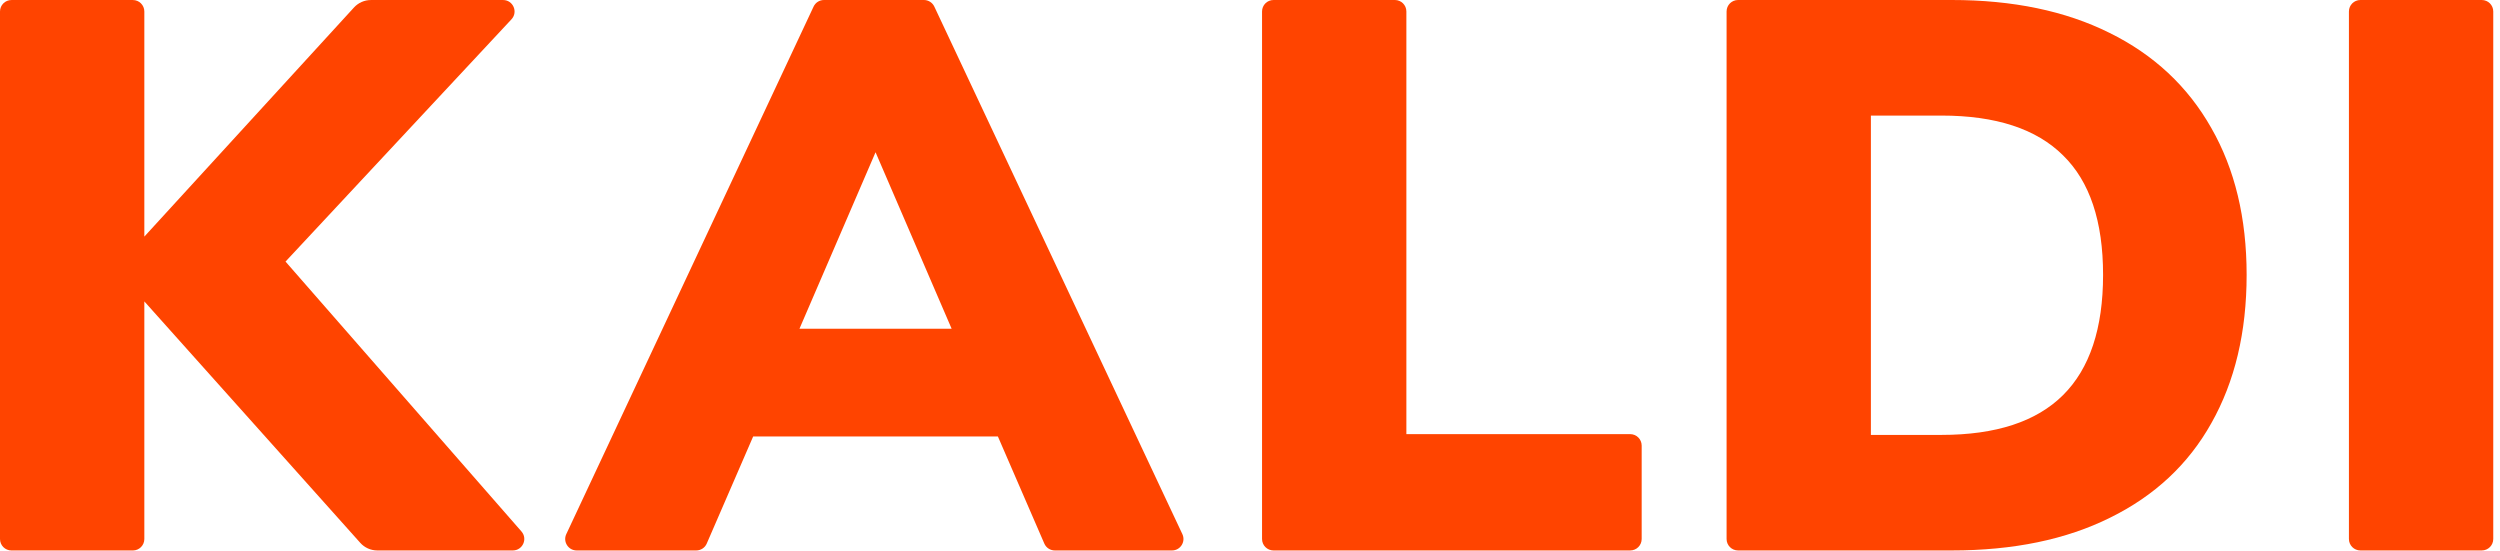
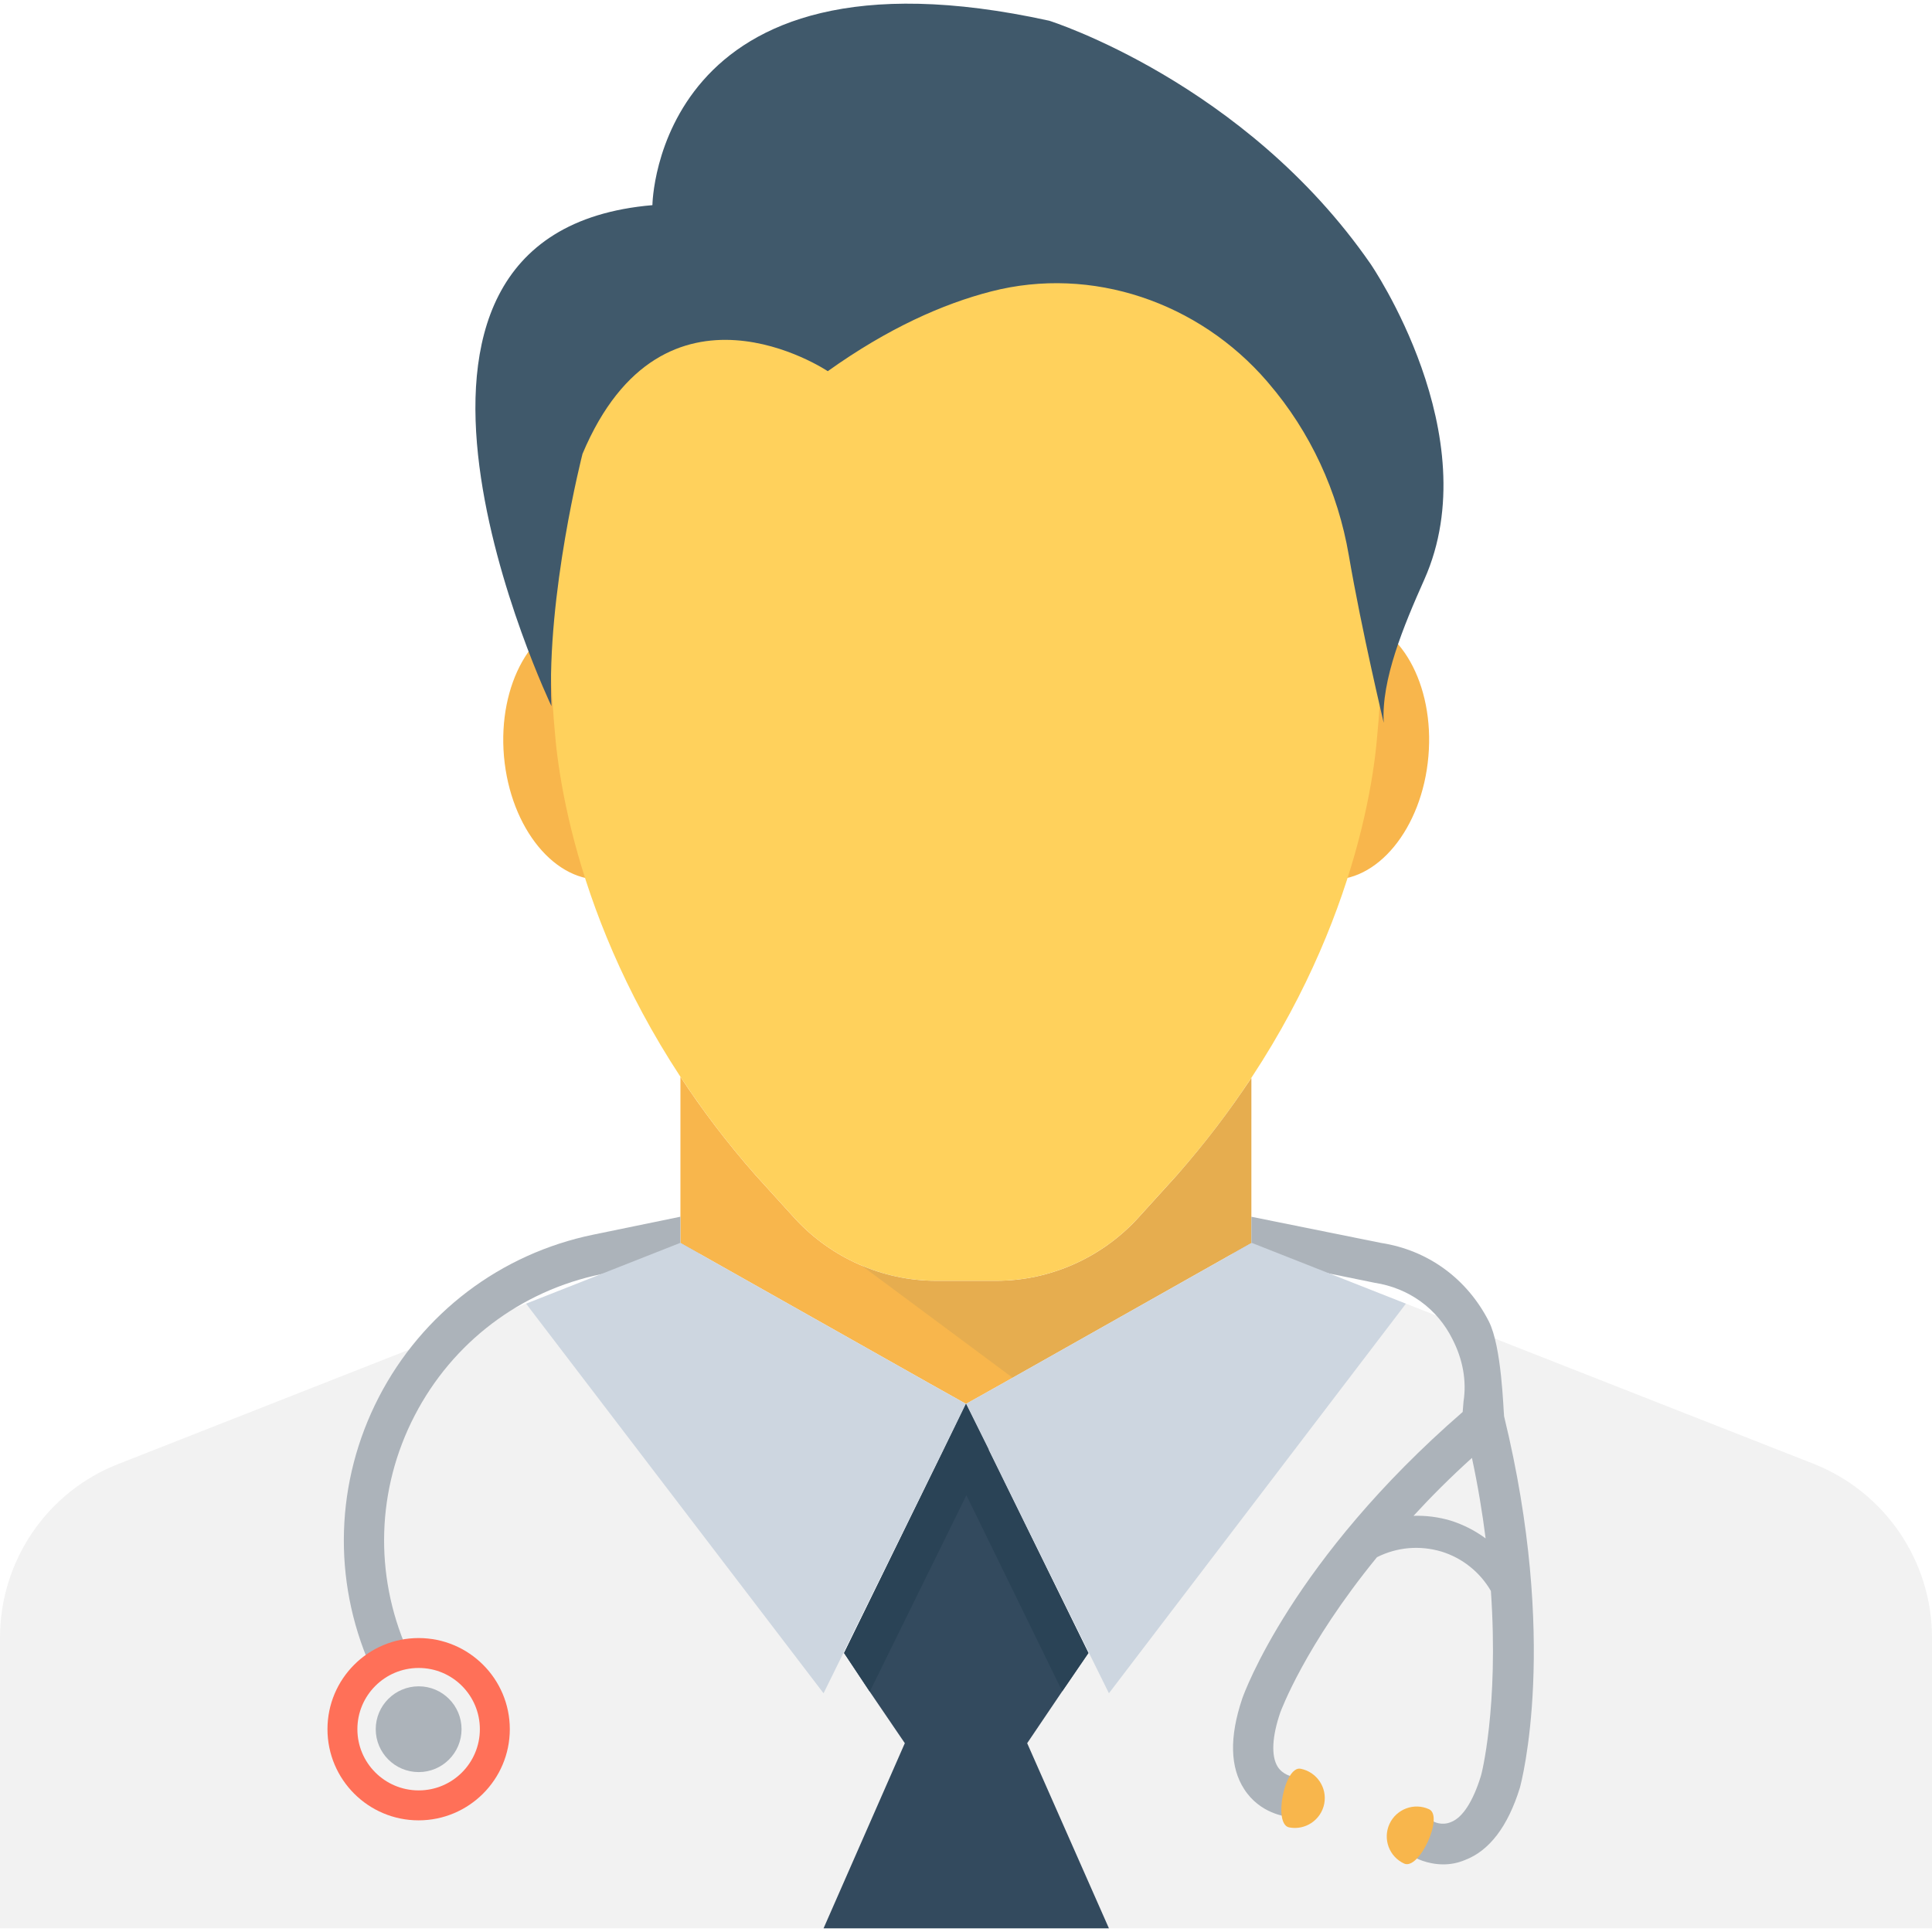
- <svg xmlns="http://www.w3.org/2000/svg" xmlns:xlink="http://www.w3.org/1999/xlink" viewBox="0 0 109 24">
-   <g transform="translate(-1470)">
-     <g style="mix-blend-mode:normal" transform="translate(1470)" fill="#f40">
-       <use xlink:href="#b" style="mix-blend-mode:normal" />
-       <use xlink:href="#c" style="mix-blend-mode:normal" />
-       <use xlink:href="#d" style="mix-blend-mode:normal" />
-       <use xlink:href="#e" style="mix-blend-mode:normal" />
-       <use xlink:href="#f" style="mix-blend-mode:normal" />
+ <svg xmlns="http://www.w3.org/2000/svg" version="1.1" id="Capa_1" x="0px" y="0px" viewBox="0 0 512 512" style="enable-background:new 0 0 512 512;" xml:space="preserve">
+   <path style="fill:#F2F2F2;" d="M512,434.016v77.013H0v-77.013c0-20.373,12.48-38.731,31.456-46.08l107.957-42.453l84.267,92.597  l26.443-53.867v-0.107L256,372.043l5.984,12.064l26.453,53.973l84.149-92.597l108.064,42.453  C499.52,395.403,512,413.643,512,434.016" />
+   <path style="fill:#F8B64C;" d="M331.52,329.483h0.107v-43.84c-5.6,8.491-12.107,17.109-19.669,25.728l-10.453,11.52  c-9.6,10.443-23.253,16.533-37.44,16.533h-16c-14.187,0-27.851-6.08-37.44-16.533l-10.453-11.52  c-7.648-8.693-14.229-17.429-19.851-26.005v44.043l0.171,0.085l65.813,37.12l9.707,5.44l9.707-5.44L331.52,329.483z" />
+   <g style="opacity:0.1;">
+     <g>
+       <path style="fill:#40596B;" d="M229.024,335.52c-0.064-0.021-0.128-0.043-0.192-0.064c-0.107-0.043-0.224-0.075-0.331-0.107    c-0.107-0.053-0.224-0.064-0.373-0.117l40.224,29.877l63.168-35.627h0.064l0.043-43.616c-0.107,0.16-14.997,19.669-19.669,25.483    l-10.453,11.531c-9.6,10.443-23.253,16.533-37.44,16.533h-16c-3.232,0-6.4-0.352-9.504-1.013    C235.275,337.771,232.107,336.789,229.024,335.52" />
    </g>
  </g>
-   <defs>
-     <path id="b" d="M22.735 23.171c.283.323.053.829-.376.829h-5.907c-.285 0-.556-.121-.745-.333l-9.414-10.526v10.36c0 .276-.224.5-.5.5h-5.293c-.276 0-.5-.224-.5-.5v-23c0-.276.224-.5.5-.5h5.293c.276 0 .5.224.5.5v9.815l9.141-9.99c.19-.207.457-.325.738-.325h5.762c.437 0 .664.521.366.841l-9.851 10.563 10.287 11.767z" />
-     <path id="c" d="M45.991 24c-.199 0-.38-.118-.459-.301l-2.024-4.669h-10.67l-2.024 4.669c-.079.183-.259.301-.459.301h-5.212c-.366 0-.608-.381-.453-.712l10.782-23c.082-.176.259-.288.453-.288h4.358c.194 0 .37.112.453.287l10.815 23c.156.332-.086.713-.452.713h-5.108zm-11.135-9.668h6.635l-3.317-7.694-3.317 7.694z" />
-     <path id="d" d="M55.525 24c-.276 0-.5-.224-.5-.5v-23c0-.276.224-.5.5-.5h5.293c.276 0 .5.224.5.5v18.428h9.759c.276 0 .5.224.5.5v4.072c0 .276-.224.5-.5.5h-15.552z" />
-     <path id="e" d="M75.279.5c0-.276.224-.5.5-.5h9.315c2.667 0 4.959.477 6.874 1.43 1.938.953 3.42 2.338 4.446 4.153 1.026 1.793 1.539 3.926 1.539 6.4 0 2.496-.513 4.652-1.539 6.468-1.003 1.793-2.474 3.166-4.412 4.119-1.915.953-4.218 1.43-6.908 1.43h-9.315c-.276 0-.5-.224-.5-.5v-23zm9.37 18.462c2.371 0 4.138-.579 5.301-1.736 1.163-1.157 1.744-2.905 1.744-5.242 0-2.338-.581-4.074-1.744-5.209-1.163-1.157-2.93-1.736-5.301-1.736h-3.078v13.923h3.078z" />
-     <path id="f" d="M102.913 24c-.276 0-.5-.224-.5-.5v-23c0-.276.224-.5.5-.5h5.293c.276 0 .5.224.5.5v23c0 .276-.224.5-.5.5h-5.293z" />
-   </defs>
+   <g>
+     <path style="fill:#F8B64C;" d="M181.141,196.309c1.664,19.147-7.627,35.605-20.747,36.736   c-13.141,1.152-25.141-13.451-26.837-32.597c-1.664-19.147,7.627-35.584,20.768-36.736   C167.456,162.56,179.477,177.152,181.141,196.309" />
+     <path style="fill:#F8B64C;" d="M378.539,200.469c-1.664,19.147-13.685,33.739-26.816,32.587   c-13.141-1.152-22.443-17.589-20.747-36.736c1.664-19.147,13.685-33.749,26.816-32.597   C370.933,164.853,380.224,181.312,378.539,200.469" />
+   </g>
+   <path style="fill:#FFD15C;" d="M364.853,196.373c-2.016,21.44-12.171,68.683-52.896,114.976l-10.453,11.52  c-9.6,10.453-23.253,16.544-37.44,16.544h-16c-14.187,0-27.851-6.08-37.44-16.544l-10.453-11.52  c-40.747-46.293-50.773-93.547-52.917-114.976c-2.88-29.547-1.707-67.093,0-76.8c9.707-56.853,58.357-92.16,108.811-92.16  c50.443,0,99.083,35.307,108.789,92.16C366.56,129.28,367.733,166.837,364.853,196.373" />
+   <path style="fill:#40596B;" d="M172.896,54.368c0,0,0.747-71.819,105.163-48.875c0,0,51.808,16.277,85.141,64.427  c0,0,31.275,45.419,14.272,83.627c-5.525,12.405-11.456,26.603-10.773,38.005c0,0-5.792-24.203-9.248-44.373  c-2.891-16.896-10.165-32.725-21.333-45.717l-0.331-0.395c-18.08-20.939-46.379-30.731-73.141-23.829  c-12.768,3.296-27.296,9.728-43.275,21.131c0,0-43.499-29.195-65.003,21.909c0,0-9.579,37.355-8.224,66.859  C146.144,187.125,86.272,61.771,172.896,54.368" />
+   <path style="fill:#ACB3BA;" d="M398.603,375.349c-0.213-1.813-0.629-18.443-4.043-25.163c-5.771-11.317-16.107-18.88-28.587-20.8  l-34.347-6.933v7.04h-0.107l-4.917,2.773l37.664,7.68c9.067,1.387,16.651,6.827,20.693,15.029  c2.667,5.227,3.755,10.891,2.891,16.437l-0.224,2.773c-45.12,39.147-57.92,74.453-58.453,76.053  c-3.392,10.133-3.189,18.133,0.544,23.893c4.171,6.507,10.976,7.253,11.829,7.36l1.067-10.667c-0.107,0-2.667-0.437-4.043-2.667  c-1.707-2.784-1.504-7.893,0.747-14.411c0.107-0.224,6.4-17.589,25.6-41.077c5.333-2.667,11.296-3.189,17.067-1.493  c5.547,1.707,10.229,5.451,13.12,10.443c2.123,30.837-2.56,48.971-2.667,49.077c-2.037,6.613-4.811,10.987-7.893,12.16  c-2.453,1.077-4.704-0.107-4.704-0.213l-2.667,4.683l-2.773,4.619c0.437,0.32,3.733,2.133,8.107,2.133  c1.813,0,3.755-0.32,5.771-1.173c6.4-2.443,11.317-8.853,14.496-19.093C403.211,472.213,413.12,434.976,398.603,375.349   M384.437,402.976c-3.211-0.96-6.624-1.376-9.835-1.269c4.608-5.024,9.707-10.133,15.477-15.349  c1.6,7.456,2.773,14.603,3.627,21.333C390.933,405.643,387.829,404.053,384.437,402.976" />
+   <g>
+     <path style="fill:#F8B64C;" d="M350.933,478.037c-0.853,4.288-5.024,7.083-9.312,6.24c-4.267-0.843-1.227-16.384,3.061-15.541   C348.971,469.579,351.776,473.749,350.933,478.037" />
+     <path style="fill:#F8B64C;" d="M368.224,483.371c-1.813,3.979-0.085,8.672,3.893,10.496c3.979,1.824,10.581-12.565,6.603-14.4   C374.773,477.643,370.059,479.392,368.224,483.371" />
+   </g>
+   <path style="fill:#ACB3BA;" d="M180.48,329.483l-0.171-0.085v-6.955l-23.061,4.747c-24.608,5.067-45.312,20.768-56.853,43.061  c-11.52,22.315-12.352,48.299-2.251,71.296l9.771-4.288c-8.789-20.032-8.107-42.656,1.963-62.101  c10.037-19.413,28.085-33.099,49.504-37.504l26.059-5.365L180.48,329.483z" />
+   <g>
+     <polygon style="fill:#CDD6E0;" points="372.587,345.483 293.877,448.736 256,372.043 265.707,366.603 331.52,329.483    331.627,329.483 331.733,329.376  " />
+     <polygon style="fill:#CDD6E0;" points="139.413,345.483 218.251,448.736 256,372.043 246.293,366.603 180.48,329.483    180.267,329.376  " />
+   </g>
+   <polygon style="fill:#334A5E;" points="218.251,511.029 239.787,461.963 230.496,448.309 223.691,438.069 250.123,384.107   256,372.043 261.984,384.107 261.984,384.213 288.437,438.069 281.504,448.213 272.213,461.963 293.877,511.029 " />
+   <polygon style="fill:#2A4356;" points="288.437,438.069 281.504,448.213 256.107,396.256 230.496,448.309 223.691,438.069   250.123,384.107 256,372.043 261.984,384.107 261.984,384.213 " />
+   <path style="fill:#FF7058;" d="M135.104,458.251c0,13.333-10.837,24.16-24.171,24.16s-24.149-10.827-24.149-24.16  c0-13.333,10.816-24.149,24.149-24.149S135.104,444.917,135.104,458.251" />
+   <path style="fill:#F2F2F2;" d="M127.168,458.251c0,8.96-7.253,16.224-16.213,16.224c-8.981,0-16.245-7.275-16.245-16.224  s7.275-16.224,16.245-16.224C119.915,442.027,127.168,449.291,127.168,458.251" />
+   <path style="fill:#ACB3BA;" d="M122.315,458.251c0,6.293-5.088,11.371-11.349,11.371c-6.293,0-11.392-5.088-11.392-11.371  c0-6.272,5.109-11.36,11.392-11.36C117.227,446.891,122.315,451.979,122.315,458.251" />
+   <g>
+ </g>
+   <g>
+ </g>
+   <g>
+ </g>
+   <g>
+ </g>
+   <g>
+ </g>
+   <g>
+ </g>
+   <g>
+ </g>
+   <g>
+ </g>
+   <g>
+ </g>
+   <g>
+ </g>
+   <g>
+ </g>
+   <g>
+ </g>
+   <g>
+ </g>
+   <g>
+ </g>
+   <g>
+ </g>
</svg>
